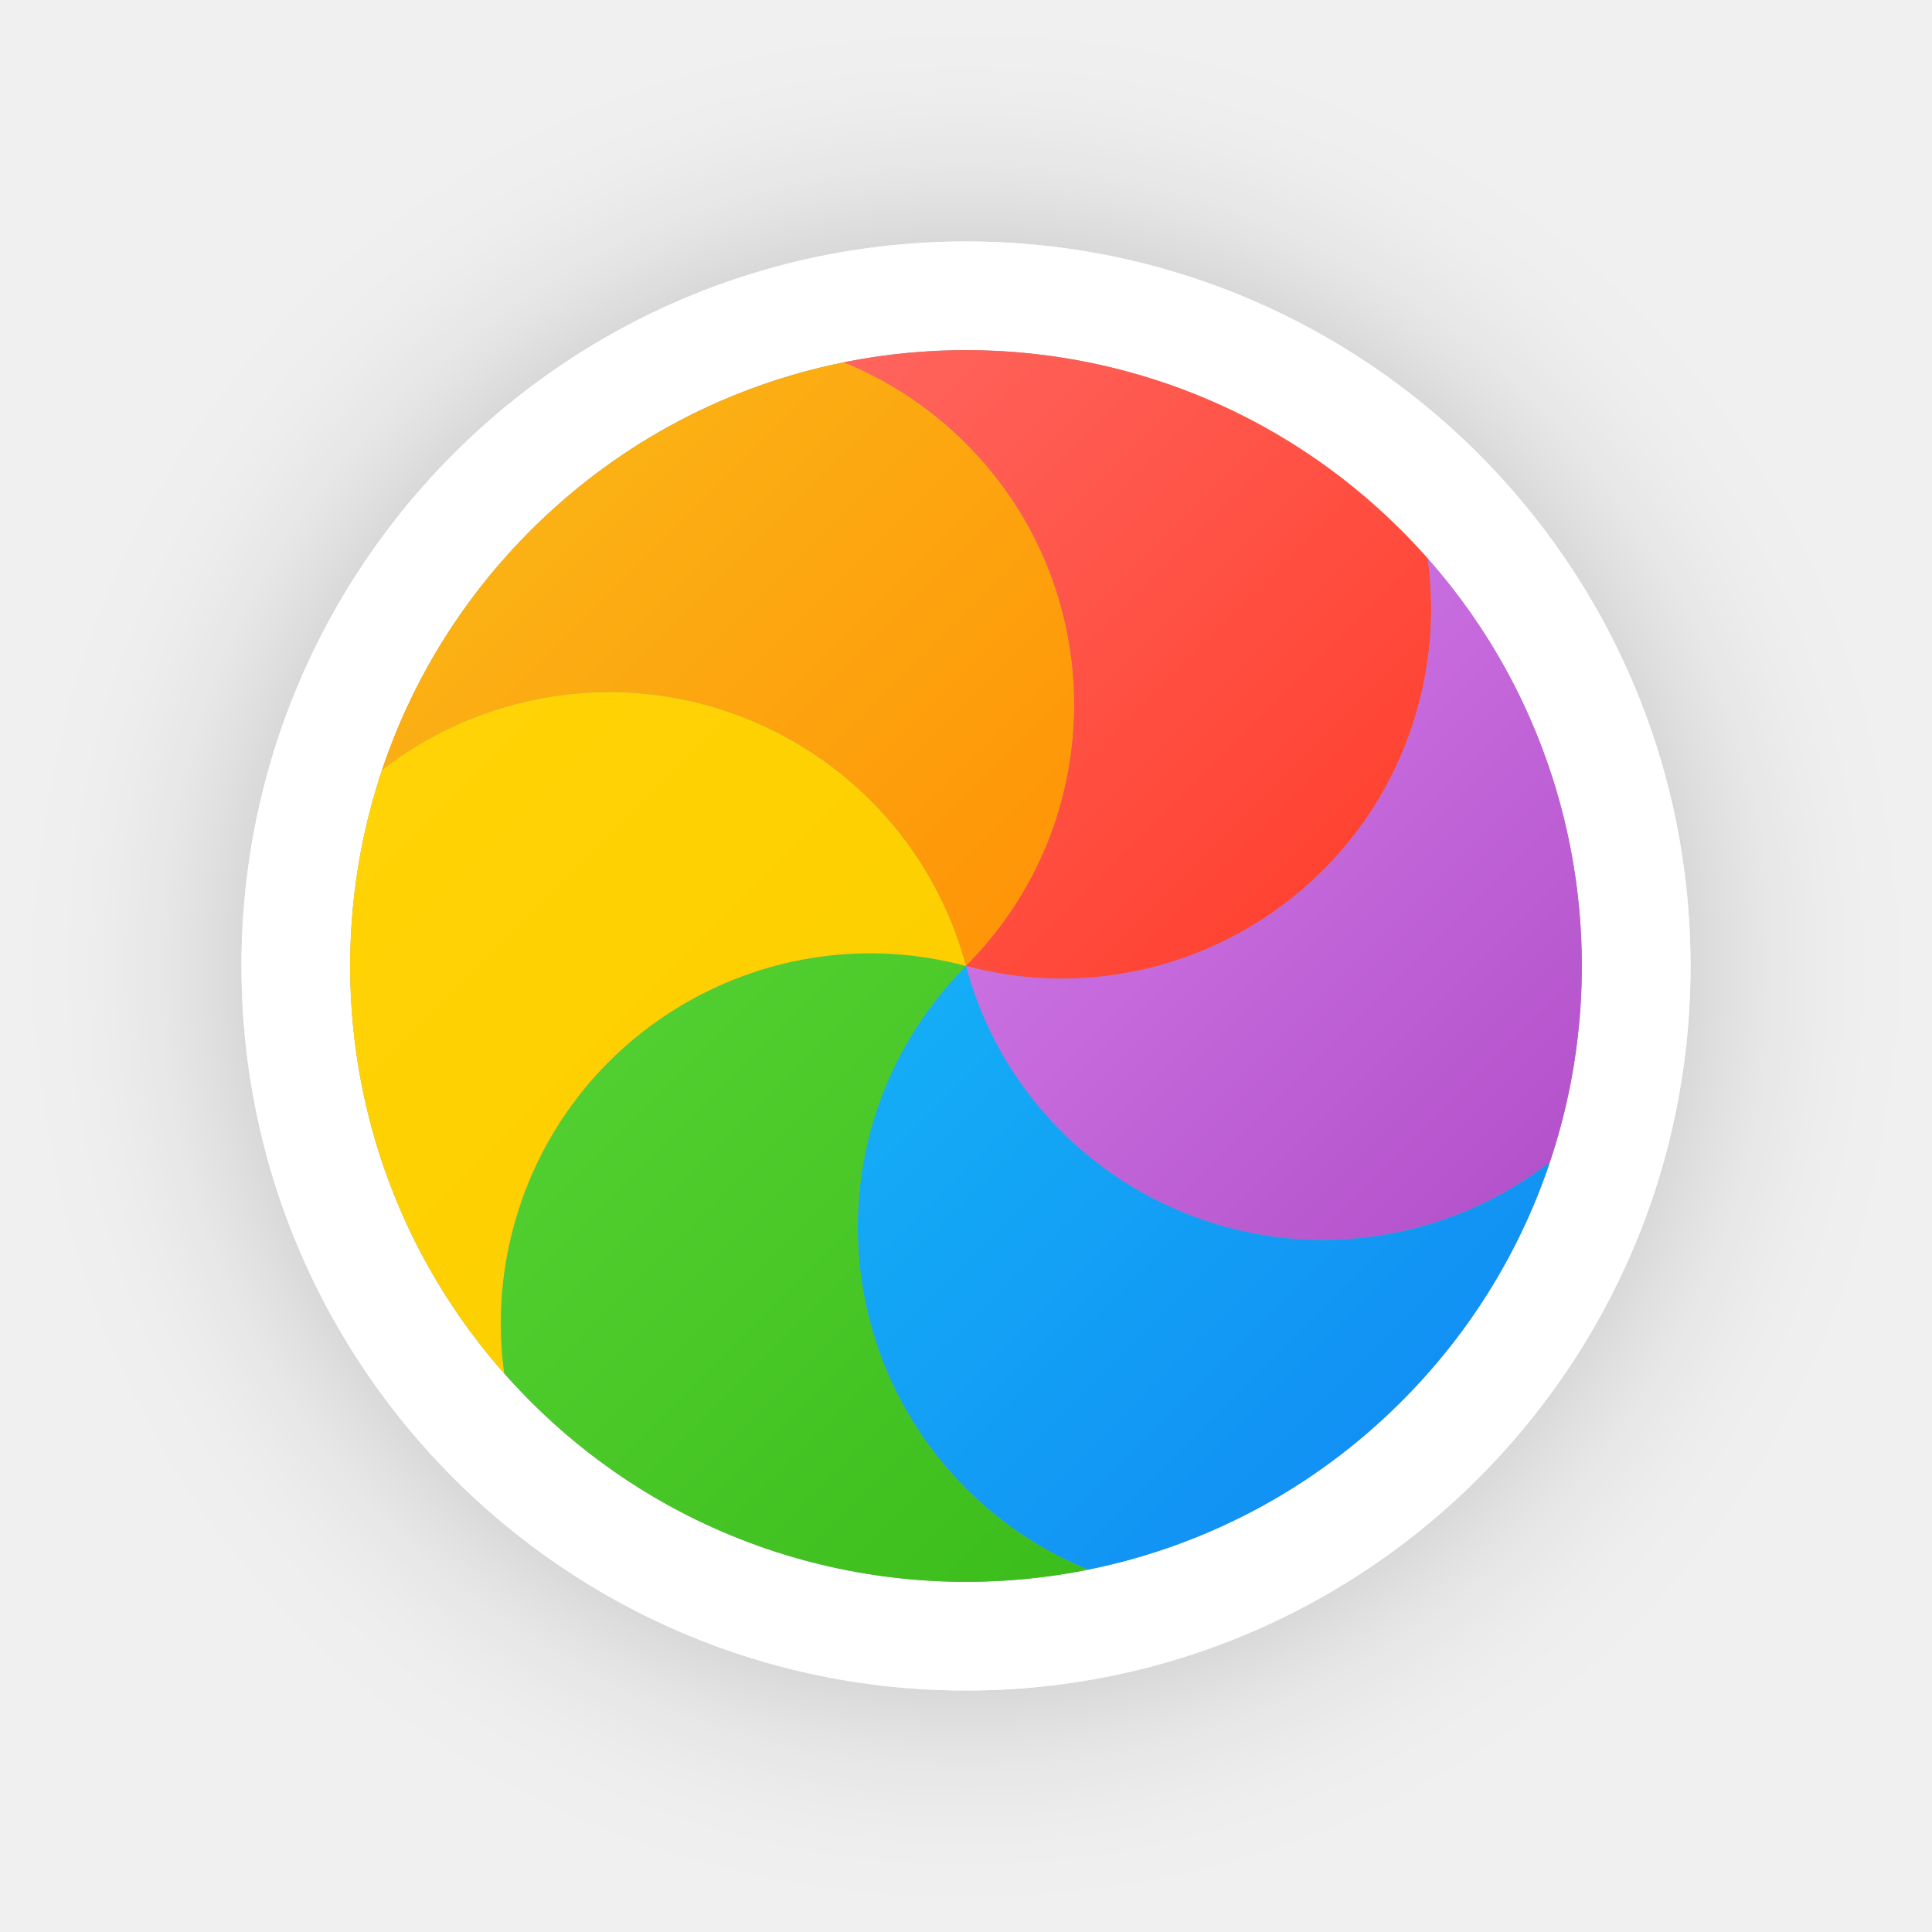
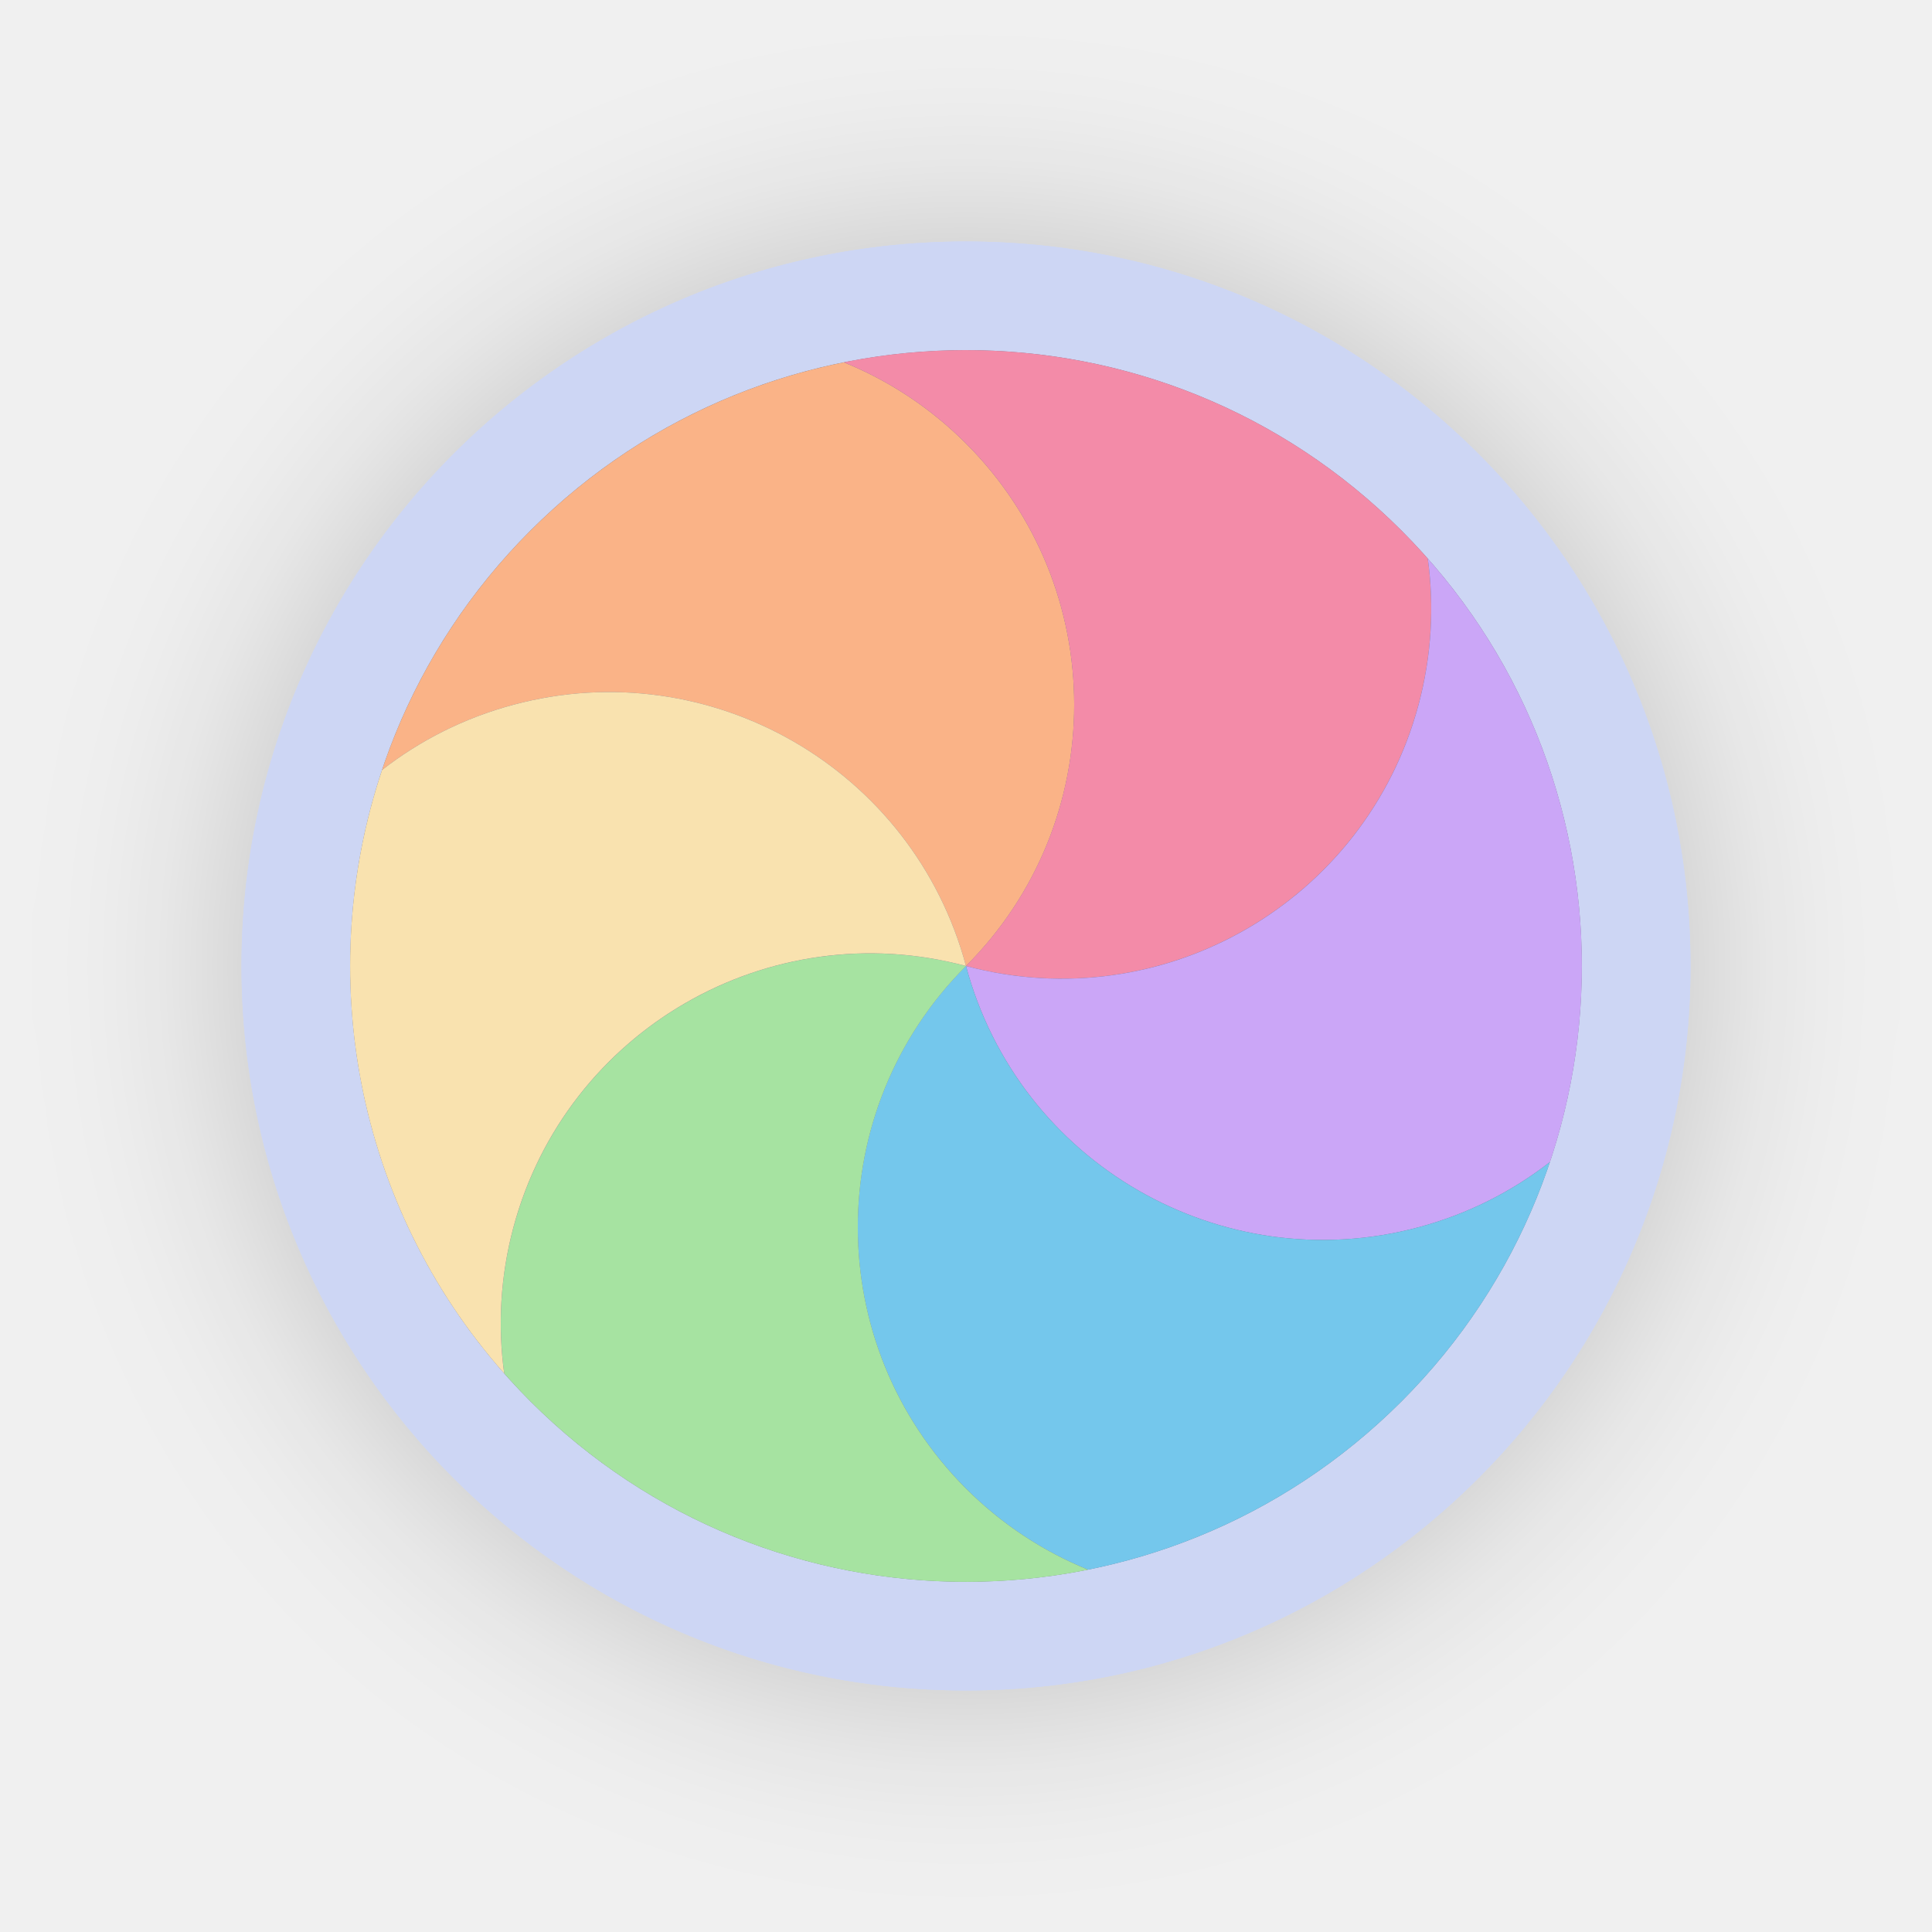
<svg xmlns="http://www.w3.org/2000/svg" height="24" viewBox="0 0 24 24" width="24">
  <filter id="a" color-interpolation-filters="sRGB" height="1.336" width="1.336" x="-.168" y="-.168">
    <feGaussianBlur stdDeviation="1.54" />
  </filter>
  <linearGradient id="b" gradientTransform="matrix(1.028313 0 0 .9836115 -1.5249 .32507)" gradientUnits="userSpaceOnUse" x1="17.871" x2="17.871" y1="7.669" y2="17.893">
-     <stop offset="0" stop-color="#fbb114" />
-     <stop offset="1" stop-color="#ff9508" />
+     <stop offset="0" stop-color="#fab387" />
+     <stop offset="1" stop-color="#fab387" />
  </linearGradient>
  <linearGradient id="c" gradientTransform="matrix(.944652 0 0 1.070723 -1.5249 .32507)" gradientUnits="userSpaceOnUse" x1="23.954" x2="23.954" y1="8.61" y2="19.256">
-     <stop offset="0" stop-color="#ff645d" />
-     <stop offset="1" stop-color="#ff4332" />
+     <stop offset="0" stop-color="#f38ba8" />
+     <stop offset="1" stop-color="#f38ba8" />
  </linearGradient>
  <linearGradient id="d" gradientTransform="matrix(1.103708 0 0 .9164209 -1.5249 .32507)" gradientUnits="userSpaceOnUse" x1="20.127" x2="20.127" y1="19.205" y2="29.033">
-     <stop offset="0" stop-color="#ca70e1" />
-     <stop offset="1" stop-color="#b452cb" />
+     <stop offset="0" stop-color="#cba6f7" />
+     <stop offset="1" stop-color="#cba6f7" />
  </linearGradient>
  <linearGradient id="e" gradientTransform="matrix(1.028313 0 0 .9836116 -1.5249 .32507)" gradientUnits="userSpaceOnUse" x1="16.36" x2="16.36" y1="17.893" y2="28.118">
-     <stop offset="0" stop-color="#14adf6" />
-     <stop offset="1" stop-color="#1191f4" />
+     <stop offset="0" stop-color="#74c7ec" />
+     <stop offset="1" stop-color="#74c7ec" />
  </linearGradient>
  <linearGradient id="f" gradientTransform="matrix(.944652 0 0 1.070723 -1.5249 .32507)" gradientUnits="userSpaceOnUse" x1="13.308" x2="13.308" y1="13.619" y2="24.265">
-     <stop offset="0" stop-color="#52cf30" />
-     <stop offset="1" stop-color="#3bbd1c" />
+     <stop offset="0" stop-color="#a6e3a1" />
+     <stop offset="1" stop-color="#a6e3a1" />
  </linearGradient>
  <linearGradient id="g" gradientTransform="matrix(1.103708 0 0 .9164209 -1.5249 .32507)" gradientUnits="userSpaceOnUse" x1="11.766" x2="11.766" y1="9.377" y2="19.205">
-     <stop offset="0" stop-color="#ffd305" />
-     <stop offset="1" stop-color="#fdcf01" />
+     <stop offset="0" stop-color="#f9e2af" />
+     <stop offset="1" stop-color="#f9e2af" />
  </linearGradient>
  <g fill-rule="evenodd">
    <g filter="url(#a)" opacity=".2" transform="matrix(.8181815 0 0 .8181815 -283.3005 -654.2592)">
      <circle cx="360.923" cy="814.317" r="11" />
      <path d="m367.005 805.15c.333.789.518 1.656.518 2.567 0 3.645-2.955 6.6-6.6 6.6 1.823-3.157.741-7.193-2.416-9.016-.789-.456-1.633-.73-2.484-.835 1.475-.735 3.139-1.149 4.9-1.149 2.249 0 4.34.675 6.082 1.833z" />
      <path d="m371.902 815.002c-.516.683-1.175 1.276-1.963 1.731-3.157 1.823-7.193.741-9.016-2.416 3.645 0 6.6-2.955 6.6-6.6 0-.91-.184-1.778-.518-2.567 2.964 1.971 4.918 5.341 4.918 9.167 0 .23-.007.459-.021.685z" />
      <path d="m365.823 824.168c-.851-.106-1.695-.38-2.484-.835-3.157-1.823-4.238-5.859-2.416-9.016 1.823 3.157 5.859 4.238 9.016 2.416.788-.455 1.447-1.048 1.963-1.731-.247 4.022-2.656 7.46-6.079 9.166z" />
      <path d="m354.841 823.484c-.333-.789-.518-1.656-.518-2.567 0-3.645 2.955-6.6 6.6-6.6-1.823 3.157-.741 7.193 2.416 9.016.789.456 1.633.73 2.484.835-1.475.735-3.139 1.149-4.9 1.149-2.249 0-4.34-.675-6.082-1.833z" />
      <path d="m349.944 813.632c.516-.683 1.175-1.276 1.963-1.731 3.157-1.823 7.193-.741 9.016 2.416-3.645 0-6.6 2.955-6.6 6.6 0 .91.184 1.778.518 2.567-2.964-1.971-4.918-5.341-4.918-9.167 0-.23.007-.459.021-.685z" />
      <path d="m356.023 804.466c.851.106 1.695.38 2.484.835 3.157 1.823 4.238 5.859 2.416 9.016-1.823-3.157-5.859-4.238-9.016-2.416-.788.455-1.447 1.048-1.963 1.731.247-4.022 2.656-7.46 6.079-9.166z" />
    </g>
-     <g fill="#fff" transform="matrix(.8181815 0 0 .8181815 -283.3005 -654.2592)">
+     <g fill="#cdd6f4" transform="matrix(.8181815 0 0 .8181815 -283.3005 -654.2592)">
      <circle cx="360.923" cy="814.317" r="11" />
      <path d="m367.005 805.15c.333.789.518 1.656.518 2.567 0 3.645-2.955 6.6-6.6 6.6 1.823-3.157.741-7.193-2.416-9.016-.789-.456-1.633-.73-2.484-.835 1.475-.735 3.139-1.149 4.9-1.149 2.249 0 4.34.675 6.082 1.833z" />
      <path d="m371.902 815.002c-.516.683-1.175 1.276-1.963 1.731-3.157 1.823-7.193.741-9.016-2.416 3.645 0 6.6-2.955 6.6-6.6 0-.91-.184-1.778-.518-2.567 2.964 1.971 4.918 5.341 4.918 9.167 0 .23-.007.459-.021.685z" />
      <path d="m365.823 824.168c-.851-.106-1.695-.38-2.484-.835-3.157-1.823-4.238-5.859-2.416-9.016 1.823 3.157 5.859 4.238 9.016 2.416.788-.455 1.447-1.048 1.963-1.731-.247 4.022-2.656 7.46-6.079 9.166z" />
      <path d="m354.841 823.484c-.333-.789-.518-1.656-.518-2.567 0-3.645 2.955-6.6 6.6-6.6-1.823 3.157-.741 7.193 2.416 9.016.789.456 1.633.73 2.484.835-1.475.735-3.139 1.149-4.9 1.149-2.249 0-4.34-.675-6.082-1.833z" />
      <path d="m349.944 813.632c.516-.683 1.175-1.276 1.963-1.731 3.157-1.823 7.193-.741 9.016 2.416-3.645 0-6.6 2.955-6.6 6.6 0 .91.184 1.778.518 2.567-2.964-1.971-4.918-5.341-4.918-9.167 0-.23.007-.459.021-.685z" />
      <path d="m356.023 804.466c.851.106 1.695.38 2.484.835 3.157 1.823 4.238 5.859 2.416 9.016-1.823-3.157-5.859-4.238-9.016-2.416-.788.455-1.447 1.048-1.963 1.731.247-4.022 2.656-7.46 6.079-9.166z" />
    </g>
    <g transform="matrix(1.272792 -1.272792 1.272792 1.272792 -26.18397 10.1363)">
-       <circle cx="14.268" cy="15.732" fill="#959595" r="4.25" stroke-width=".423" />
+       <circle cx="14.268" cy="15.732" fill="#6c7086" r="4.25" stroke-width=".423" />
      <g transform="matrix(.4225851 0 0 .4225851 7.474854 8.157344)">
        <path d="m21.636 9.544c.305.721.473 1.514.473 2.347 0 3.333-2.702 6.034-6.034 6.034 1.666-2.886.677-6.577-2.209-8.243-.722-.417-1.493-.667-2.271-.764 1.349-.672 2.87-1.05 4.48-1.05 2.056 0 3.968.617 5.561 1.676z" fill="url(#b)" />
        <path d="m26.113 18.551c-.472.624-1.074 1.166-1.795 1.582-2.886 1.666-6.577.677-8.243-2.209 3.333 0 6.034-2.702 6.034-6.034 0-.832-.169-1.625-.473-2.347 2.71 1.802 4.496 4.883 4.496 8.381 0 .21-.007.419-.019.626z" fill="url(#c)" />
        <path d="m20.555 26.932c-.778-.097-1.55-.347-2.271-.764-2.886-1.666-3.875-5.357-2.209-8.243 1.666 2.886 5.357 3.875 8.243 2.209.72-.416 1.323-.958 1.795-1.582-.226 3.678-2.428 6.821-5.558 8.38z" fill="url(#d)" />
        <path d="m10.514 26.306c-.305-.721-.473-1.514-.473-2.347 0-3.333 2.702-6.034 6.034-6.034-1.666 2.886-.677 6.577 2.209 8.243.722.417 1.493.667 2.271.764-1.349.672-2.87 1.05-4.48 1.05-2.056 0-3.968-.617-5.561-1.676z" fill="url(#e)" />
        <path d="m6.037 17.299c.472-.624 1.074-1.166 1.795-1.582 2.886-1.666 6.577-.677 8.243 2.209-3.333 0-6.034 2.702-6.034 6.034 0 .832.169 1.625.473 2.347-2.71-1.802-4.496-4.883-4.496-8.381 0-.21.007-.419.019-.626z" fill="url(#f)" />
        <path d="m11.595 8.918c.778.097 1.55.347 2.271.764 2.886 1.666 3.875 5.357 2.209 8.243-1.666-2.886-5.357-3.875-8.243-2.209-.72.416-1.323.958-1.795 1.582.226-3.678 2.428-6.821 5.558-8.38z" fill="url(#g)" />
      </g>
    </g>
  </g>
</svg>
